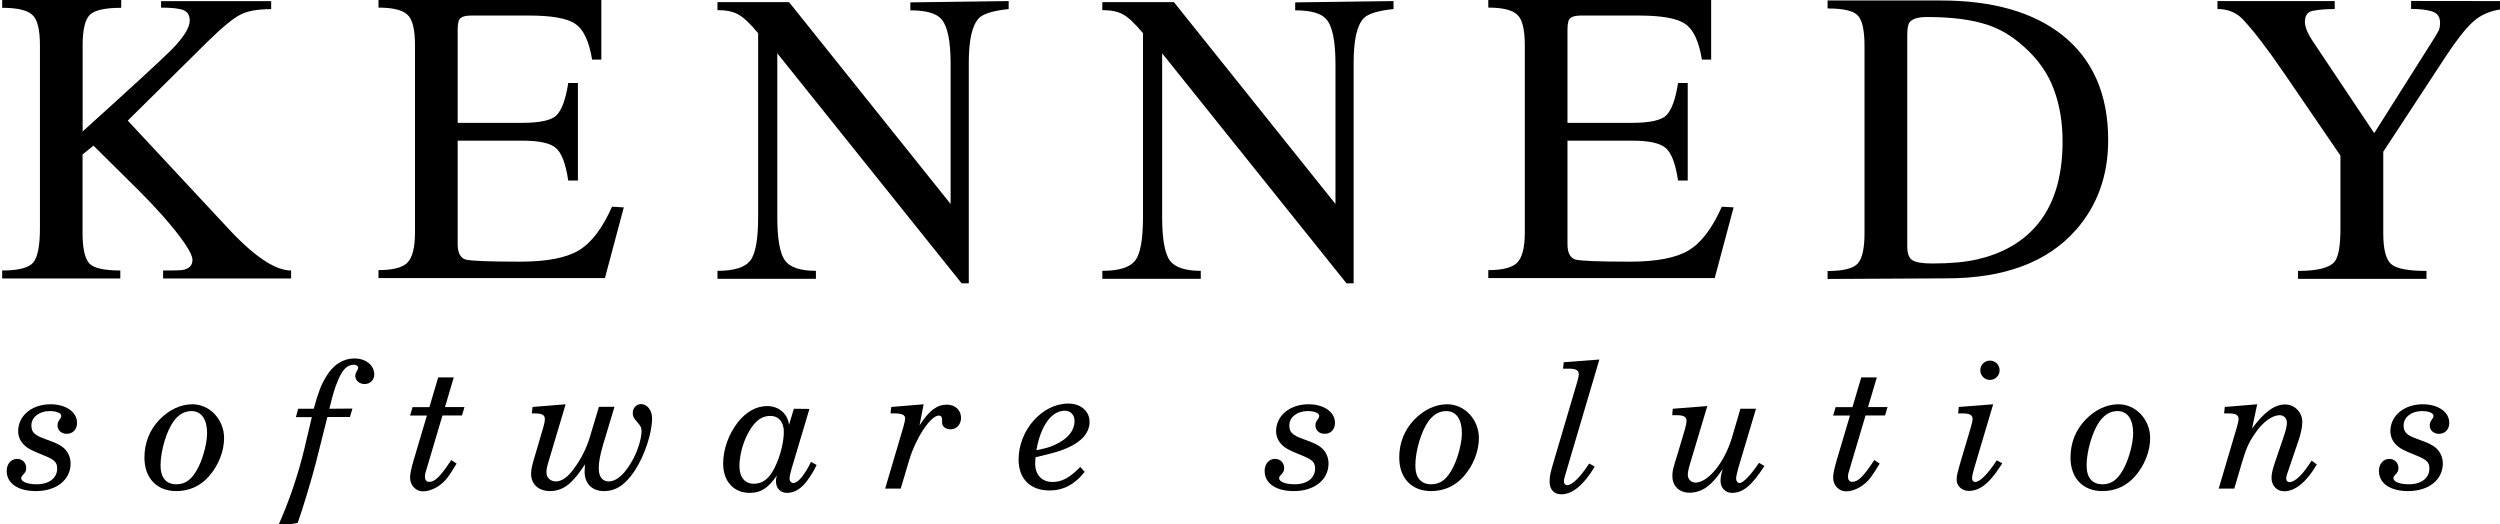
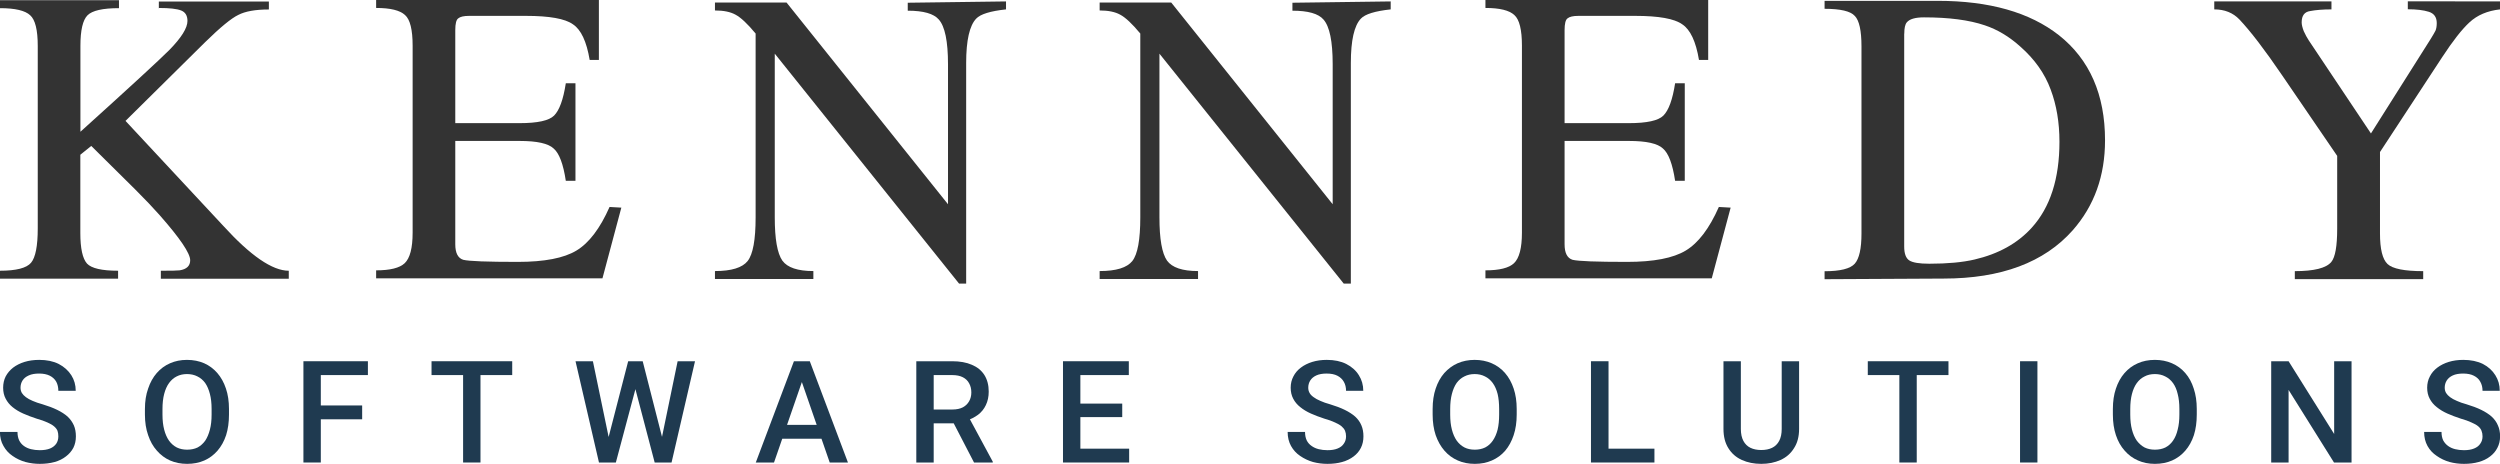
- <svg xmlns="http://www.w3.org/2000/svg" height="31mm" width="148mm" viewBox="0 0 147.833 31.009">
-   <g transform="translate(-6.89 -22.7)">
-     <g aria-label="KENNEDY" transform="scale(.265)">
-       <path d="m61.6 87.7v-1.78h24.6v1.78q-4.5 0-6.84 1.22-2.34 1.12-7.41 6.09l-17.8 17.6 21.8 23.4q9.19 10.1 14.7 10.1v1.78h-28.6v-1.78q3.56 0 4.22-0.094 2.34-0.375 2.34-2.25 0-2.34-6.84-10.1-2.16-2.44-5.34-5.62l-9.94-9.84-2.44 1.97v17.5q0 5.16 1.5 6.84 1.5 1.59 6.94 1.59v1.78h-26.4v-1.78q5.44 0 6.94-1.78t1.5-7.69v-40.8q0-5.34-1.69-6.84-1.69-1.59-6.75-1.59v-1.78h26.6v1.78q-5.44 0-7.03 1.59t-1.59 6.84v19.2q16.4-14.8 19.9-18.3 4.03-4.12 4.03-6.47 0-1.78-1.41-2.34-1.41-0.562-4.97-0.562z" />
-       <path d="m165 132-4.22 15.8h-50.6v-1.78q4.69 0 6.38-1.59 1.78-1.69 1.78-6.84v-41.8q0-5.34-1.69-6.84-1.69-1.59-6.47-1.59v-1.78h49.8v13.4h-2.06q-1.03-6.19-3.75-7.97-2.62-1.88-10.5-1.88h-12.7q-1.78 0-2.44 0.562-0.656 0.469-0.656 2.62v20.8h14.4q6 0 7.69-1.69 1.78-1.78 2.62-7.22h2.16v21.8h-2.16q-0.844-5.62-2.72-7.22-1.78-1.69-7.59-1.69h-14.4v23.1q0 2.91 1.78 3.47 1.88 0.469 12.2 0.469 8.91 0 13.1-2.53 4.22-2.53 7.41-9.75z" />
-       <path d="m251 85.9v1.78q-5.25 0.562-6.66 2.06-2.25 2.34-2.25 9.94v49.3h-1.59l-41.2-51.4v36.6q0 7.22 1.69 9.66 1.69 2.34 6.94 2.34v1.78h-22v-1.78q5.53 0 7.31-2.25t1.78-9.75v-41.1q-2.72-3.28-4.5-4.22-1.69-0.938-4.59-0.938v-1.78h16l36.1 45.1v-31.3q0-7.69-2.06-10-1.69-1.97-6.94-1.97v-1.78z" />
-       <path d="m337 85.9v1.78q-5.25 0.562-6.66 2.06-2.25 2.34-2.25 9.94v49.3h-1.59l-41.2-51.4v36.6q0 7.22 1.69 9.66 1.69 2.34 6.94 2.34v1.78h-22v-1.78q5.53 0 7.31-2.25t1.78-9.75v-41.1q-2.72-3.28-4.5-4.22-1.69-0.938-4.59-0.938v-1.78h16l36.1 45.1v-31.3q0-7.69-2.06-10-1.69-1.97-6.94-1.97v-1.78z" />
-       <path d="m413 132-4.22 15.8h-50.6v-1.78q4.69 0 6.38-1.59 1.78-1.69 1.78-6.84v-41.8q0-5.34-1.69-6.84-1.69-1.59-6.47-1.59v-1.78h49.8v13.4h-2.06q-1.03-6.19-3.75-7.97-2.62-1.88-10.5-1.88h-12.7q-1.78 0-2.44 0.562-0.656 0.469-0.656 2.62v20.8h14.4q6 0 7.69-1.69 1.78-1.78 2.62-7.22h2.16v21.8h-2.16q-0.844-5.62-2.72-7.22-1.78-1.69-7.59-1.69h-14.4v23.1q0 2.91 1.78 3.47 1.88 0.469 12.2 0.469 8.91 0 13.1-2.53 4.22-2.53 7.41-9.75z" />
-       <path d="m434 148v-1.78q5.25 0 6.75-1.69t1.5-6.75v-41.8q0-5.34-1.5-6.84-1.41-1.59-6.75-1.59v-1.78h25.3q17.3 0 27.1 7.69 10.3 8.16 10.3 23.5 0 11.9-7.22 20.1-9.56 10.8-28.9 10.8zm17.8-54.9v47.6q0 2.34 1.12 3.09t4.5 0.75q6.09 0 10.1-0.938 8.06-1.88 12.8-7.12 6.19-6.84 6.19-19.2 0-6.47-1.97-11.7-1.97-5.34-6.75-9.56-3.75-3.38-7.97-4.78-5.25-1.78-13.6-1.78-2.91 0-3.84 1.12-0.562 0.656-0.562 2.53z" />
-       <path d="m585 85.9v1.78q-4.22 0.469-6.84 2.91-2.53 2.34-6.09 7.78l-13.9 21.2v18.2q0 5.25 1.69 6.84t7.97 1.59v1.78h-28.7v-1.78q6.47 0 8.16-2.06 1.31-1.59 1.31-7.41v-16.3l-12.3-18q-5.81-8.53-9.56-12.5-2.16-2.25-5.62-2.25v-1.78h26.2v1.78q-2.81 0-4.78 0.375-1.88 0.281-1.88 2.53 0 0.75 0.469 1.97 0.562 1.22 1.12 2.06l13.9 20.8 13.4-21.2q0.75-1.22 1.03-1.78 0.281-0.656 0.281-1.69 0-1.97-1.78-2.53-1.78-0.562-4.69-0.562v-1.78z" />
-     </g>
+ <svg xmlns="http://www.w3.org/2000/svg" viewBox="0.024 -0.021 148.111 27.483" role="img">
+   <g fill="#333333" transform="translate(-6.89 -22.7) scale(.265)">
+     <path d="m61.6 87.7v-1.78h24.6v1.78q-4.5 0-6.84 1.22-2.34 1.12-7.41 6.09l-17.8 17.6 21.8 23.4q9.19 10.1 14.7 10.1v1.78h-28.6v-1.78q3.56 0 4.22-0.094 2.34-0.375 2.34-2.25 0-2.34-6.84-10.1-2.16-2.44-5.34-5.62l-9.94-9.84-2.44 1.97v17.5q0 5.16 1.5 6.84 1.5 1.59 6.94 1.59v1.78h-26.4v-1.78q5.44 0 6.94-1.78t1.5-7.69v-40.8q0-5.34-1.69-6.84-1.69-1.59-6.75-1.59v-1.78h26.6v1.78q-5.44 0-7.03 1.59t-1.59 6.84v19.2q16.4-14.8 19.9-18.3 4.03-4.12 4.03-6.47 0-1.78-1.41-2.34-1.41-0.562-4.97-0.562z" />
+     <path d="m165 132-4.22 15.8h-50.6v-1.78q4.69 0 6.38-1.59 1.78-1.69 1.78-6.84v-41.8q0-5.34-1.69-6.84-1.69-1.59-6.47-1.59v-1.78h49.8v13.4h-2.06q-1.03-6.19-3.75-7.97-2.62-1.88-10.5-1.88h-12.7q-1.78 0-2.44 0.562-0.656 0.469-0.656 2.62v20.8h14.4q6 0 7.69-1.69 1.78-1.78 2.62-7.22h2.16v21.8h-2.16q-0.844-5.62-2.72-7.22-1.78-1.69-7.59-1.69h-14.4v23.1q0 2.91 1.78 3.47 1.88 0.469 12.2 0.469 8.91 0 13.1-2.53 4.22-2.53 7.41-9.75z" />
+     <path d="m251 85.9v1.78q-5.25 0.562-6.66 2.06-2.25 2.34-2.25 9.94v49.3h-1.59l-41.2-51.4v36.6q0 7.22 1.69 9.66 1.69 2.34 6.94 2.34v1.78h-22v-1.78q5.53 0 7.31-2.25t1.78-9.75v-41.1q-2.72-3.28-4.5-4.22-1.69-0.938-4.59-0.938v-1.78h16l36.1 45.1v-31.3q0-7.69-2.06-10-1.69-1.97-6.94-1.97v-1.78z" />
+     <path d="m337 85.9v1.78q-5.25 0.562-6.66 2.06-2.25 2.34-2.25 9.94v49.3h-1.59l-41.2-51.4v36.6q0 7.22 1.69 9.66 1.69 2.34 6.94 2.34v1.78h-22v-1.78q5.53 0 7.31-2.25t1.78-9.75v-41.1q-2.72-3.28-4.5-4.22-1.69-0.938-4.59-0.938v-1.78h16l36.1 45.1v-31.3q0-7.69-2.06-10-1.69-1.97-6.94-1.97v-1.78z" />
+     <path d="m413 132-4.22 15.8h-50.6v-1.78q4.69 0 6.38-1.59 1.78-1.69 1.78-6.84v-41.8q0-5.34-1.69-6.84-1.69-1.59-6.47-1.59v-1.78h49.8v13.4h-2.06q-1.03-6.19-3.75-7.97-2.62-1.88-10.5-1.88h-12.7q-1.78 0-2.44 0.562-0.656 0.469-0.656 2.62v20.8h14.4q6 0 7.69-1.69 1.78-1.78 2.62-7.22h2.16v21.8h-2.16q-0.844-5.62-2.72-7.22-1.78-1.69-7.59-1.69h-14.4v23.1q0 2.91 1.78 3.47 1.88 0.469 12.2 0.469 8.91 0 13.1-2.53 4.22-2.53 7.41-9.75z" />
+     <path d="m434 148v-1.78q5.25 0 6.75-1.69t1.5-6.75v-41.8q0-5.34-1.5-6.84-1.41-1.59-6.75-1.59v-1.78h25.3q17.3 0 27.1 7.69 10.3 8.16 10.3 23.5 0 11.9-7.22 20.1-9.56 10.8-28.9 10.8zm17.8-54.9v47.6q0 2.34 1.12 3.09t4.5 0.75q6.09 0 10.1-0.938 8.06-1.88 12.8-7.12 6.19-6.84 6.19-19.2 0-6.47-1.97-11.7-1.97-5.34-6.75-9.56-3.75-3.38-7.97-4.78-5.25-1.78-13.6-1.78-2.91 0-3.84 1.12-0.562 0.656-0.562 2.53z" />
+     <path d="m585 85.9v1.78q-4.22 0.469-6.84 2.91-2.53 2.34-6.09 7.78l-13.9 21.2v18.2q0 5.25 1.69 6.84t7.97 1.59v1.78h-28.7v-1.78q6.47 0 8.16-2.06 1.31-1.59 1.31-7.41v-16.3l-12.3-18q-5.81-8.53-9.56-12.5-2.16-2.25-5.62-2.25v-1.78h26.2v1.78q-2.81 0-4.78 0.375-1.88 0.281-1.88 2.53 0 0.75 0.469 1.97 0.562 1.22 1.12 2.06l13.9 20.8 13.4-21.2q0.75-1.22 1.03-1.78 0.281-0.656 0.281-1.69 0-1.97-1.78-2.53-1.78-0.562-4.69-0.562v-1.78z" />
  </g>
-   <g transform="translate(-6.89 -22.7)">
-     <g aria-label="software solutions" transform="scale(.265)">
-       <path d="m36.9 176c-4.2 0-7.24 2.56-7.24 6.04 0 1.68 1 3.16 2.76 4.08 0.64 0.32 1.48 0.72 3.12 1.36 2.28 0.92 2.84 1.52 2.84 2.88 0 2.12-1.8 3.52-4.56 3.52-2.04 0-3.48-0.56-3.48-1.36 0-0.2 0.12-0.48 0.28-0.6 0.72-0.8 0.84-1 0.84-1.72 0-1.12-0.88-2-2.04-2-1.32 0-2.32 1.12-2.32 2.68 0 2.8 2.52 4.52 6.52 4.52 4.6 0 7.76-2.52 7.76-6.16 0-1.56-0.72-2.96-2-3.84-0.88-0.56-1.28-0.76-3.48-1.56-2.6-0.92-3.28-1.56-3.28-3.12 0-1.84 1.76-3.2 4.08-3.2 1.52 0 2.6 0.44 2.6 1.08 0 0.16-0.08 0.36-0.2 0.56-0.56 0.8-0.64 1-0.64 1.6 0 1.08 0.88 1.84 2.08 1.84 1.36 0 2.28-1 2.28-2.44 0-2.44-2.48-4.16-5.92-4.16z" />
-       <path d="m68.6 176c-2.6 0-5.2 1.2-7.36 3.44-2.2 2.28-3.36 5.16-3.36 8.48 0 4.56 2.76 7.48 7.12 7.48 2.88 0 5.36-1.12 7.28-3.28 2.12-2.4 3.4-5.6 3.4-8.56 0-4.16-3.2-7.56-7.08-7.56zm-0.2 1.52c2.2 0 3.48 1.84 3.48 4.92 0 2.08-0.8 5.28-1.88 7.48-1.36 2.76-2.84 3.96-4.96 3.96-2.32 0-3.56-1.48-3.56-4.2 0-3.32 1.36-7.8 3-10 1.12-1.44 2.4-2.16 3.92-2.16z" />
-       <path d="m99.2 177c0.96-3.8 1.16-4.52 1.96-6.4 0.96-2.36 2.04-3.44 3.52-3.44 0.52 0 0.96 0.28 0.96 0.68 0 0.16-0.04 0.32-0.28 0.72-0.28 0.44-0.36 0.76-0.36 1.12 0 1 0.92 1.8 2.08 1.8 1.24 0 2.16-0.92 2.16-2.12 0-2.08-1.88-3.6-4.44-3.6-2.52 0-4.72 1.4-6.28 4-1.16 1.88-1.8 3.56-2.8 7.24h-3.48l-0.52 1.88h3.56l-1.64 6.96c-1.4 5.88-3.44 11.9-5.92 17.4l4.4-0.72c0.92-2.48 3.24-10.1 4.16-13.8l2.48-9.88h5.04l0.56-1.88z" />
-       <path d="m127 170h-3.48l-1.96 6.64h-3.76l-0.56 1.88h3.76l-3 10.1c-0.56 2-0.76 2.92-0.76 3.8 0 1.68 1.28 3.04 2.88 3.04 1.88 0 4.12-1.24 5.52-3.12 0.56-0.76 0.96-1.4 2-3.08l-1.2-0.8c-2.48 3.76-3.64 4.88-4.96 4.88-0.56 0-0.92-0.44-0.92-1.12 0-0.32 0.04-0.6 0.12-0.92l3.8-12.8h4.36l0.56-1.88h-4.36z" />
-       <path d="m152 176-7.4 0.6-0.16 1.44h0.68c1.64 0 2.24 0.36 2.24 1.28 0 0.36-0.12 1.08-0.32 1.72l-2.08 7.08c-0.48 1.56-0.68 2.6-0.68 3.4 0 2.36 1.68 3.88 4.28 3.88 1.72 0 3.4-0.72 4.72-2.08 1-1 1.6-1.72 3.04-3.88-0.04 0.64-0.08 1.2-0.08 1.64 0 2.64 1.68 4.32 4.32 4.32 2.72 0 4.84-1.44 6.96-4.68 2.16-3.36 3.8-8.28 3.8-11.6 0-1.76-1.08-3.16-2.48-3.16-1.04 0-1.84 0.88-1.84 2 0 0.68 0.2 1.12 0.84 1.84 0.96 1.08 1.12 1.4 1.12 2.24 0 1.52-0.76 4.08-1.8 6.08-1.8 3.36-3.68 5.12-5.56 5.12-1.36 0-2.2-1.08-2.2-2.84 0-1.44 0.28-2.96 0.92-5.2l2.6-8.64h-3.48l-2 6.68c-0.72 2.44-1.88 4.8-3.48 7-1.44 2.04-2.8 3-4.16 3-1.16 0-2.08-0.84-2.08-1.92 0-0.88 0-0.96 0.8-3.64z" />
-       <path d="m203 177-1.08 3.6c-0.28-2.48-2.28-4.2-4.88-4.2-2.44 0-4.72 1.28-6.6 3.68-2.04 2.64-3.24 6-3.24 9.2 0 3.92 2.36 6.52 5.92 6.52 2.48 0 4.08-1 6.08-3.88-0.16 0.6-0.2 0.88-0.2 1.28 0 1.56 1 2.6 2.44 2.6 1.76 0 3.28-0.96 4.68-2.92 0.8-1.12 1.48-2.24 1.96-3.32l-1.24-0.68c-1.52 3.04-2.92 4.72-3.96 4.72-0.44 0-0.84-0.44-0.84-1 0-0.4 0.16-1.16 0.44-2.16l4-13.4zm-5.28 1.6c1.88 0 3.04 1.36 3.04 3.56 0 2.28-0.8 5.48-2.04 8-1.24 2.48-2.68 3.6-4.68 3.6s-3.2-1.48-3.2-3.92c0-3.52 1.56-7.68 3.68-9.84 0.88-0.92 2-1.4 3.2-1.4z" />
-       <path d="m232 176-7.24 0.6-0.16 1.44h0.96c1.6 0 2.32 0.36 2.32 1.12 0 0.28-0.2 1.16-0.4 1.88l-4.08 13.8h3.48l1.88-6.32c1.48-5 4.8-10 6.64-10 0.48 0 0.72 0.32 0.72 0.92 0 0.92 0 1.04 0.16 1.28 0.32 0.56 0.96 0.88 1.72 0.88 1.36 0 2.36-1.08 2.36-2.56 0-1.72-1.32-2.96-3.16-2.96-2.24 0-4 1.36-6.12 4.64z" />
-       <path d="m267 190c-2.36 2.44-4.12 3.36-6.2 3.36-2.4 0-3.88-1.6-3.88-4.16 0-0.28 0.04-0.84 0.08-1.36 4.68-1.12 5.48-1.36 7.28-2.16 3.08-1.36 4.8-3.4 4.8-5.72 0-2.44-1.96-4.12-4.76-4.12-5.84 0-11.1 5.96-11.1 12.5 0 4.32 2.6 6.92 6.92 6.92 3.08 0 5.68-1.36 7.84-4.16zm-9.8-3.72c0.92-5.4 3.36-8.84 6.32-8.84 1.32 0 2.2 0.92 2.2 2.28 0 2.2-1.56 4.08-4.44 5.36-1.16 0.52-1.84 0.72-4.08 1.2z" />
-       <path d="m318 176c-4.2 0-7.24 2.56-7.24 6.04 0 1.68 1 3.16 2.76 4.08 0.64 0.32 1.48 0.72 3.12 1.36 2.28 0.92 2.84 1.52 2.84 2.88 0 2.12-1.8 3.52-4.56 3.52-2.04 0-3.48-0.56-3.48-1.36 0-0.2 0.12-0.48 0.28-0.6 0.72-0.8 0.84-1 0.84-1.72 0-1.12-0.88-2-2.04-2-1.32 0-2.32 1.12-2.32 2.68 0 2.8 2.52 4.52 6.52 4.52 4.6 0 7.76-2.52 7.76-6.16 0-1.56-0.72-2.96-2-3.84-0.88-0.56-1.28-0.76-3.48-1.56-2.6-0.92-3.28-1.56-3.28-3.12 0-1.84 1.76-3.2 4.08-3.2 1.52 0 2.6 0.44 2.6 1.08 0 0.16-0.08 0.36-0.2 0.56-0.56 0.8-0.64 1-0.64 1.6 0 1.08 0.88 1.84 2.08 1.84 1.36 0 2.28-1 2.28-2.44 0-2.44-2.48-4.16-5.92-4.16z" />
-       <path d="m349 176c-2.6 0-5.2 1.2-7.36 3.44-2.2 2.28-3.36 5.16-3.36 8.48 0 4.56 2.76 7.48 7.12 7.48 2.88 0 5.36-1.12 7.28-3.28 2.12-2.4 3.4-5.6 3.4-8.56 0-4.16-3.2-7.56-7.08-7.56zm-0.2 1.52c2.2 0 3.48 1.84 3.48 4.92 0 2.08-0.8 5.28-1.88 7.48-1.36 2.76-2.84 3.96-4.96 3.96-2.32 0-3.56-1.48-3.56-4.2 0-3.32 1.36-7.8 3-10 1.12-1.44 2.4-2.16 3.92-2.16z" />
-       <path d="m383 166-7.96 0.6-0.16 1.44h1.24c1.64 0 2.28 0.36 2.28 1.24 0 0.4-0.12 0.96-0.36 1.76l-5.08 17.2c-0.96 3.2-1.08 3.84-1.08 5.08 0 1.72 1 2.8 2.6 2.8 2.52 0 5.08-2.12 7.48-6.2l-1.24-0.68c-2 3.08-3.8 4.84-4.92 4.84-0.44 0-0.72-0.36-0.72-0.84 0-0.44 0-0.48 0.52-2.2z" />
-       <path d="m418 177h-3.48l-1.88 6.4c-1.64 5.56-5.32 10.1-8.16 10.1-0.96 0-1.72-0.76-1.72-1.72 0-0.48 0.12-1.2 0.44-2.28l3.92-13.1-7.72 0.6-0.12 1.44h0.96c1.64 0 2.24 0.36 2.24 1.28 0 0.36-0.12 1-0.32 1.72l-1.6 5.4c-1.24 4-1.24 4-1.24 5.24 0 2.2 1.56 3.68 3.8 3.68 2.8 0 5.08-1.64 7.44-5.32-0.4 1.4-0.48 1.96-0.48 2.72 0 1.52 1.08 2.64 2.56 2.64 2.44 0 4.4-1.6 7.24-6l-1.2-0.72c-1.96 2.88-3.56 4.52-4.36 4.52-0.4 0-0.76-0.44-0.76-0.96 0-0.44 0.16-1.2 0.48-2.36z" />
-       <path d="m445 170h-3.48l-1.96 6.64h-3.76l-0.56 1.88h3.76l-3 10.1c-0.56 2-0.76 2.92-0.76 3.8 0 1.68 1.28 3.04 2.88 3.04 1.88 0 4.12-1.24 5.52-3.12 0.56-0.76 0.96-1.4 2-3.08l-1.2-0.8c-2.48 3.76-3.64 4.88-4.96 4.88-0.56 0-0.92-0.44-0.92-1.12 0-0.32 0.04-0.6 0.12-0.92l3.8-12.8h4.36l0.56-1.88h-4.36z" />
-       <path d="m471 176-7.68 0.6-0.16 1.44h0.96c1.64 0 2.28 0.36 2.28 1.24 0 0.36-0.12 0.88-0.36 1.76l-2.32 7.8c-0.72 2.52-0.88 3.16-0.88 4.04 0 1.4 1.2 2.48 2.76 2.48 1.72 0 3.36-0.92 4.96-2.76 0.72-0.8 1.36-1.68 2.48-3.4l-1.24-0.68c-2 3.08-3.76 4.84-4.84 4.84-0.4 0-0.68-0.36-0.68-0.84 0-0.4 0.16-1.12 0.48-2.24zm-0.72-9.76c-1.2 0-2.16 0.96-2.16 2.16 0 1.16 0.96 2.16 2.12 2.16 1.24 0 2.2-0.96 2.2-2.16s-0.96-2.16-2.16-2.16z" />
-       <path d="m499 176c-2.6 0-5.2 1.2-7.36 3.44-2.2 2.28-3.36 5.16-3.36 8.48 0 4.56 2.76 7.48 7.12 7.48 2.88 0 5.36-1.12 7.28-3.28 2.12-2.4 3.4-5.6 3.4-8.56 0-4.16-3.2-7.56-7.08-7.56zm-0.2 1.52c2.2 0 3.48 1.84 3.48 4.92 0 2.08-0.8 5.28-1.88 7.48-1.36 2.76-2.84 3.96-4.96 3.96-2.32 0-3.56-1.48-3.56-4.2 0-3.32 1.36-7.8 3-10 1.12-1.44 2.4-2.16 3.92-2.16z" />
-       <path d="m530 176-7.24 0.6-0.16 1.44h0.96c1.64 0 2.28 0.36 2.28 1.24 0 0.36-0.12 0.88-0.36 1.76l-4.08 13.8h3.48l1.64-5.56c1.04-3.48 1.52-4.6 2.96-6.72 1.72-2.56 3.84-4.12 5.56-4.12 0.92 0 1.6 0.72 1.6 1.64 0 0.68-0.2 1.56-0.6 2.8l-2.12 6.24c-0.52 1.56-0.72 2.48-0.72 3.36 0 1.68 1.2 2.96 2.8 2.96 2.52 0 5.08-2.12 7.32-6l-1.16-0.84c-2 3.16-3.72 4.8-4.96 4.8-0.4 0-0.72-0.32-0.72-0.76s0.12-0.92 0.76-2.68l1.88-5.52c0.64-1.8 0.96-3.36 0.96-4.52 0-2.12-1.72-3.88-3.84-3.88-2.36 0-4.72 1.72-7.4 5.4z" />
-       <path d="m567 176c-4.2 0-7.24 2.56-7.24 6.04 0 1.68 1 3.16 2.76 4.08 0.64 0.32 1.48 0.72 3.12 1.36 2.28 0.92 2.84 1.52 2.84 2.88 0 2.12-1.8 3.52-4.56 3.52-2.04 0-3.48-0.56-3.48-1.36 0-0.2 0.12-0.48 0.28-0.6 0.72-0.8 0.84-1 0.84-1.72 0-1.12-0.88-2-2.04-2-1.32 0-2.32 1.12-2.32 2.68 0 2.8 2.52 4.52 6.52 4.52 4.6 0 7.76-2.52 7.76-6.16 0-1.56-0.72-2.96-2-3.84-0.88-0.56-1.28-0.76-3.48-1.56-2.6-0.92-3.28-1.56-3.28-3.12 0-1.84 1.76-3.2 4.08-3.2 1.52 0 2.6 0.44 2.6 1.08 0 0.16-0.08 0.36-0.2 0.56-0.56 0.8-0.64 1-0.64 1.6 0 1.08 0.88 1.84 2.08 1.84 1.36 0 2.28-1 2.28-2.44 0-2.44-2.48-4.16-5.92-4.16z" />
-     </g>
+   <g fill="#1F3A50">
+     <path d="M3.48 25.83Q3.48 25.65 3.43 25.5Q3.37 25.36 3.23 25.24Q3.09 25.12 2.84 25.01Q2.58 24.89 2.19 24.78Q1.76 24.64 1.4 24.48Q1.04 24.32 0.77 24.1Q0.51 23.89 0.36 23.6Q0.21 23.32 0.21 22.95Q0.21 22.58 0.36 22.28Q0.52 21.98 0.8 21.76Q1.09 21.54 1.48 21.42Q1.87 21.3 2.35 21.3Q3.02 21.3 3.5 21.54Q3.98 21.79 4.25 22.21Q4.51 22.62 4.51 23.13H3.48Q3.48 22.83 3.36 22.6Q3.23 22.37 2.98 22.24Q2.72 22.11 2.34 22.11Q1.97 22.11 1.73 22.22Q1.48 22.33 1.36 22.52Q1.24 22.71 1.24 22.95Q1.24 23.12 1.32 23.26Q1.4 23.39 1.56 23.51Q1.72 23.63 1.96 23.73Q2.21 23.84 2.54 23.93Q3.04 24.08 3.41 24.26Q3.78 24.44 4.03 24.66Q4.27 24.89 4.4 25.18Q4.52 25.46 4.52 25.83Q4.52 26.21 4.37 26.51Q4.21 26.81 3.93 27.02Q3.65 27.24 3.26 27.35Q2.86 27.46 2.38 27.46Q1.95 27.46 1.53 27.35Q1.11 27.23 0.77 26.99Q0.43 26.76 0.23 26.4Q0.02 26.04 0.02 25.57H1.06Q1.06 25.86 1.16 26.07Q1.26 26.27 1.44 26.4Q1.62 26.53 1.86 26.59Q2.1 26.65 2.38 26.65Q2.74 26.65 2.99 26.55Q3.23 26.45 3.36 26.26Q3.48 26.08 3.48 25.83Z" />
+     <path d="M13.59 24.21V24.54Q13.59 25.22 13.42 25.76Q13.24 26.3 12.91 26.68Q12.58 27.06 12.13 27.26Q11.67 27.46 11.11 27.46Q10.56 27.46 10.1 27.26Q9.65 27.06 9.32 26.68Q8.98 26.3 8.8 25.76Q8.61 25.22 8.61 24.54V24.21Q8.61 23.53 8.8 23Q8.98 22.46 9.31 22.08Q9.64 21.7 10.1 21.5Q10.55 21.3 11.1 21.3Q11.66 21.3 12.12 21.5Q12.57 21.7 12.9 22.08Q13.23 22.46 13.41 23Q13.59 23.53 13.59 24.21ZM12.56 24.54V24.21Q12.56 23.7 12.46 23.32Q12.36 22.93 12.18 22.67Q11.99 22.41 11.72 22.28Q11.45 22.14 11.1 22.14Q10.76 22.14 10.49 22.28Q10.23 22.41 10.04 22.67Q9.85 22.93 9.75 23.32Q9.65 23.7 9.65 24.21V24.54Q9.65 25.05 9.75 25.43Q9.85 25.82 10.04 26.09Q10.23 26.35 10.5 26.49Q10.77 26.62 11.11 26.62Q11.46 26.62 11.73 26.49Q11.99 26.35 12.18 26.09Q12.36 25.82 12.46 25.43Q12.56 25.05 12.56 24.54Z" />
+     <path d="M19.03 21.38V27.38H18V21.38ZM21.48 24V24.82H18.77V24ZM21.82 21.38V22.2H18.77V21.38Z" />
+     <path d="M28.49 21.38V27.38H27.46V21.38ZM30.37 21.38V22.2H25.59V21.38Z" />
+     <path d="M36.04 26.03 37.24 21.38H37.86L37.79 22.58L36.51 27.38H35.86ZM35.15 21.38 36.11 26 36.2 27.38H35.51L34.12 21.38ZM39.22 25.98 40.17 21.38H41.2L39.81 27.38H39.12ZM38.1 21.38 39.29 26.04 39.46 27.38H38.81L37.55 22.58L37.49 21.38Z" />
+     <path d="M47.68 22.18 45.88 27.38H44.8L47.06 21.38H47.75ZM49.18 27.38 47.38 22.18 47.3 21.38H48L50.26 27.38ZM49.09 25.15V25.97H45.83V25.15Z" />
+     <path d="M54.31 21.38H56.43Q57.12 21.38 57.6 21.59Q58.08 21.79 58.34 22.19Q58.6 22.6 58.6 23.18Q58.6 23.63 58.43 23.98Q58.27 24.32 57.97 24.55Q57.66 24.78 57.25 24.91L56.94 25.06H55.03L55.02 24.24H56.45Q56.82 24.24 57.07 24.11Q57.31 23.98 57.44 23.75Q57.57 23.52 57.57 23.23Q57.57 22.92 57.44 22.69Q57.32 22.46 57.07 22.33Q56.82 22.2 56.43 22.2H55.34V27.38H54.31ZM57.73 27.38 56.33 24.68 57.41 24.68 58.84 27.33V27.38Z" />
+     <path d="M66.92 26.56V27.38H63.74V26.56ZM64.03 21.38V27.38H63V21.38ZM66.51 23.89V24.69H63.74V23.89ZM66.9 21.38V22.2H63.74V21.38Z" />
+     <path d="M79.77 25.83Q79.77 25.65 79.71 25.5Q79.65 25.36 79.51 25.24Q79.37 25.12 79.12 25.01Q78.87 24.89 78.48 24.78Q78.05 24.64 77.69 24.48Q77.33 24.32 77.06 24.1Q76.79 23.89 76.64 23.6Q76.49 23.32 76.49 22.95Q76.49 22.58 76.65 22.28Q76.8 21.98 77.09 21.76Q77.38 21.54 77.77 21.42Q78.16 21.3 78.63 21.3Q79.3 21.3 79.78 21.54Q80.27 21.79 80.53 22.21Q80.79 22.62 80.79 23.13H79.77Q79.77 22.83 79.64 22.6Q79.51 22.37 79.26 22.24Q79.01 22.11 78.62 22.11Q78.25 22.11 78.01 22.22Q77.77 22.33 77.65 22.52Q77.53 22.71 77.53 22.95Q77.53 23.12 77.61 23.26Q77.68 23.39 77.85 23.51Q78.01 23.63 78.25 23.73Q78.49 23.84 78.82 23.93Q79.32 24.08 79.69 24.26Q80.06 24.44 80.31 24.66Q80.56 24.89 80.68 25.18Q80.8 25.46 80.8 25.83Q80.8 26.21 80.65 26.51Q80.5 26.81 80.22 27.02Q79.93 27.24 79.54 27.35Q79.15 27.46 78.67 27.46Q78.23 27.46 77.81 27.35Q77.4 27.23 77.05 26.99Q76.71 26.76 76.51 26.4Q76.31 26.04 76.31 25.57H77.34Q77.34 25.86 77.44 26.07Q77.54 26.27 77.73 26.4Q77.91 26.53 78.15 26.59Q78.39 26.65 78.67 26.65Q79.03 26.65 79.27 26.55Q79.52 26.45 79.64 26.26Q79.77 26.08 79.77 25.83Z" />
+     <path d="M89.88 24.21V24.54Q89.88 25.22 89.7 25.76Q89.52 26.3 89.2 26.68Q88.87 27.06 88.41 27.26Q87.95 27.46 87.4 27.46Q86.84 27.46 86.39 27.26Q85.93 27.06 85.6 26.68Q85.27 26.3 85.08 25.76Q84.9 25.22 84.9 24.54V24.21Q84.9 23.53 85.08 23Q85.26 22.46 85.59 22.08Q85.93 21.7 86.38 21.5Q86.84 21.3 87.39 21.3Q87.94 21.3 88.4 21.5Q88.86 21.7 89.19 22.08Q89.52 22.46 89.7 23Q89.88 23.53 89.88 24.21ZM88.84 24.54V24.21Q88.84 23.7 88.75 23.32Q88.65 22.93 88.46 22.67Q88.27 22.41 88 22.28Q87.73 22.14 87.39 22.14Q87.05 22.14 86.78 22.28Q86.51 22.41 86.32 22.67Q86.14 22.93 86.04 23.32Q85.94 23.7 85.94 24.21V24.54Q85.94 25.05 86.04 25.43Q86.14 25.82 86.33 26.09Q86.52 26.35 86.79 26.49Q87.05 26.62 87.4 26.62Q87.74 26.62 88.01 26.49Q88.28 26.35 88.46 26.09Q88.65 25.82 88.75 25.43Q88.84 25.05 88.84 24.54Z" />
+     <path d="M98.04 26.56V27.38H95.03V26.56ZM95.32 21.38V27.38H94.28V21.38Z" />
+     <path d="M105.58 21.38H106.61V25.39Q106.61 26.07 106.31 26.53Q106.02 27 105.51 27.23Q105 27.46 104.37 27.46Q103.73 27.46 103.22 27.23Q102.71 27 102.42 26.53Q102.13 26.07 102.13 25.39V21.38H103.16V25.39Q103.16 25.82 103.31 26.1Q103.46 26.38 103.73 26.51Q104 26.64 104.37 26.64Q104.74 26.64 105.01 26.51Q105.28 26.38 105.43 26.1Q105.58 25.82 105.58 25.39Z" />
+     <path d="M113.58 21.38V27.38H112.55V21.38ZM115.46 21.38V22.2H110.68V21.38Z" />
+     <path d="M120.73 21.38V27.38H119.7V21.38Z" />
+     <path d="M130.17 24.21V24.54Q130.17 25.22 130 25.76Q129.82 26.3 129.49 26.68Q129.16 27.06 128.71 27.26Q128.25 27.46 127.69 27.46Q127.14 27.46 126.69 27.26Q126.23 27.06 125.9 26.68Q125.56 26.3 125.38 25.76Q125.2 25.22 125.2 24.54V24.21Q125.2 23.53 125.38 23Q125.56 22.46 125.89 22.08Q126.22 21.7 126.68 21.5Q127.13 21.3 127.69 21.3Q128.24 21.3 128.7 21.5Q129.16 21.7 129.49 22.08Q129.82 22.46 129.99 23Q130.17 23.53 130.17 24.21ZM129.14 24.54V24.21Q129.14 23.7 129.04 23.32Q128.95 22.93 128.76 22.67Q128.57 22.41 128.3 22.28Q128.03 22.14 127.69 22.14Q127.34 22.14 127.08 22.28Q126.81 22.41 126.62 22.67Q126.43 22.93 126.33 23.32Q126.23 23.7 126.23 24.21V24.54Q126.23 25.05 126.33 25.43Q126.43 25.82 126.62 26.09Q126.82 26.35 127.08 26.49Q127.35 26.62 127.69 26.62Q128.04 26.62 128.31 26.49Q128.58 26.35 128.76 26.09Q128.95 25.82 129.04 25.43Q129.14 25.05 129.14 24.54Z" />
+     <path d="M139.34 21.38V27.38H138.3L135.61 23.08V27.38H134.58V21.38H135.61L138.31 25.69V21.38Z" />
+     <path d="M147.1 25.83Q147.1 25.65 147.04 25.5Q146.99 25.36 146.85 25.24Q146.71 25.12 146.45 25.01Q146.2 24.89 145.81 24.78Q145.38 24.64 145.02 24.48Q144.66 24.32 144.39 24.1Q144.12 23.89 143.97 23.6Q143.82 23.32 143.82 22.95Q143.82 22.58 143.98 22.28Q144.13 21.98 144.42 21.76Q144.71 21.54 145.1 21.42Q145.49 21.3 145.96 21.3Q146.63 21.3 147.12 21.54Q147.6 21.79 147.86 22.21Q148.12 22.62 148.12 23.13H147.1Q147.1 22.83 146.97 22.6Q146.85 22.37 146.59 22.24Q146.34 22.11 145.95 22.11Q145.58 22.11 145.34 22.22Q145.1 22.33 144.98 22.52Q144.86 22.71 144.86 22.95Q144.86 23.12 144.94 23.26Q145.02 23.39 145.18 23.51Q145.34 23.63 145.58 23.73Q145.82 23.84 146.15 23.93Q146.65 24.08 147.02 24.26Q147.39 24.44 147.64 24.66Q147.89 24.89 148.01 25.18Q148.14 25.46 148.14 25.83Q148.14 26.21 147.98 26.51Q147.83 26.81 147.55 27.02Q147.27 27.24 146.87 27.35Q146.48 27.46 146 27.46Q145.56 27.46 145.15 27.35Q144.73 27.23 144.39 26.99Q144.04 26.76 143.84 26.4Q143.64 26.04 143.64 25.57H144.67Q144.67 25.86 144.77 26.07Q144.88 26.27 145.06 26.4Q145.24 26.53 145.48 26.59Q145.72 26.65 146 26.65Q146.36 26.65 146.6 26.55Q146.85 26.45 146.97 26.26Q147.1 26.08 147.1 25.83Z" />
  </g>
</svg>
